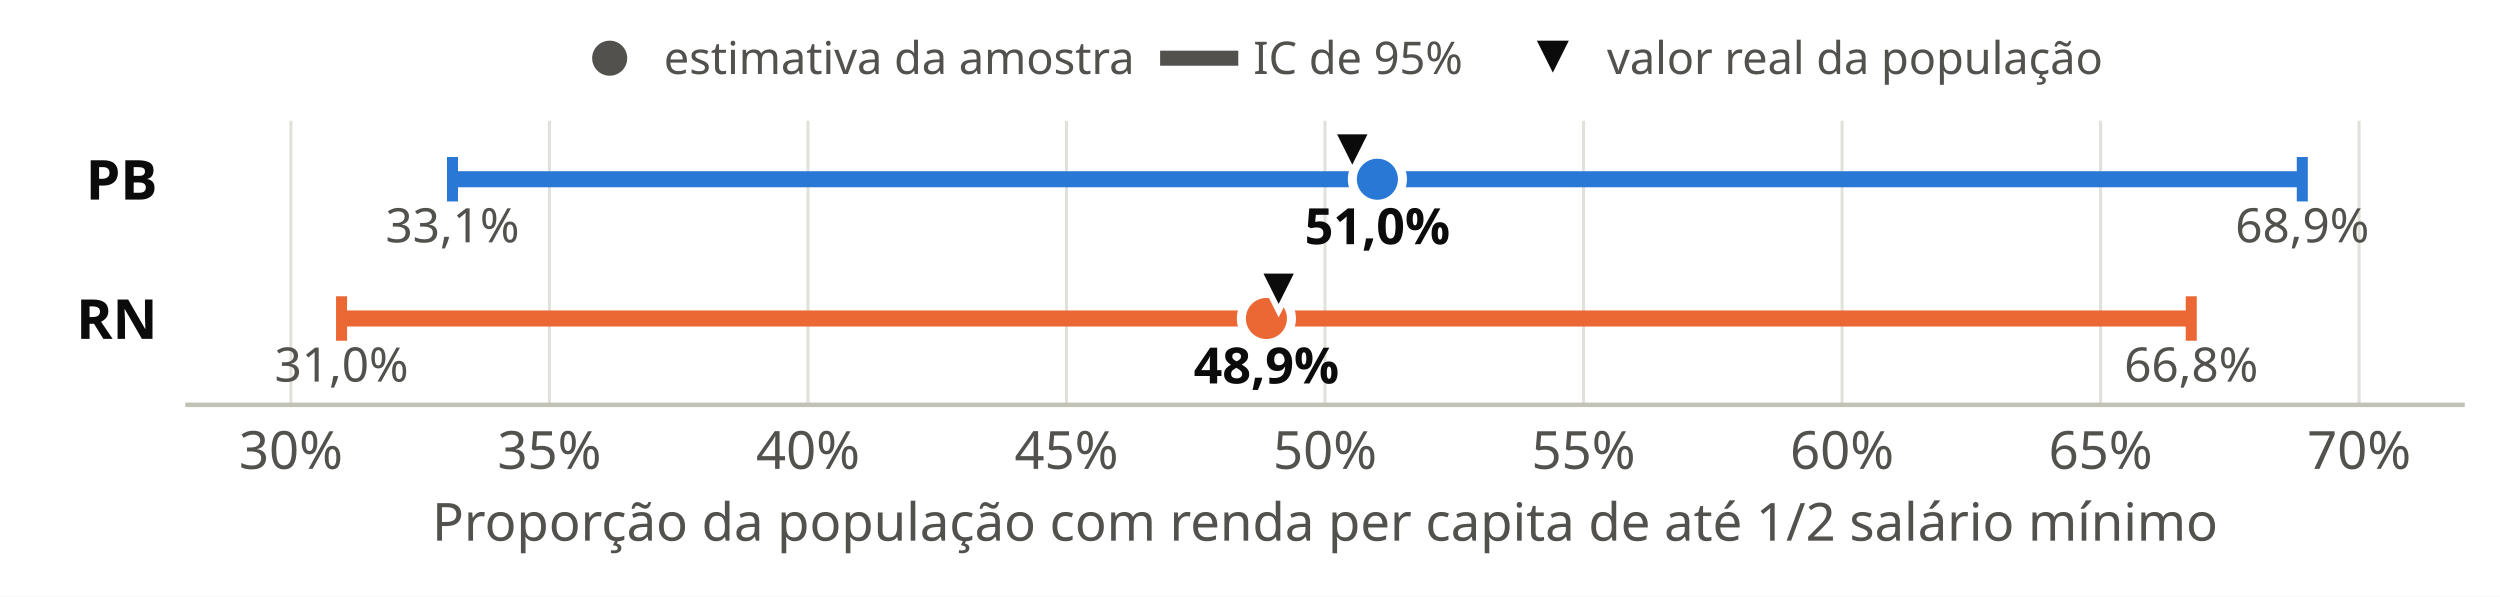
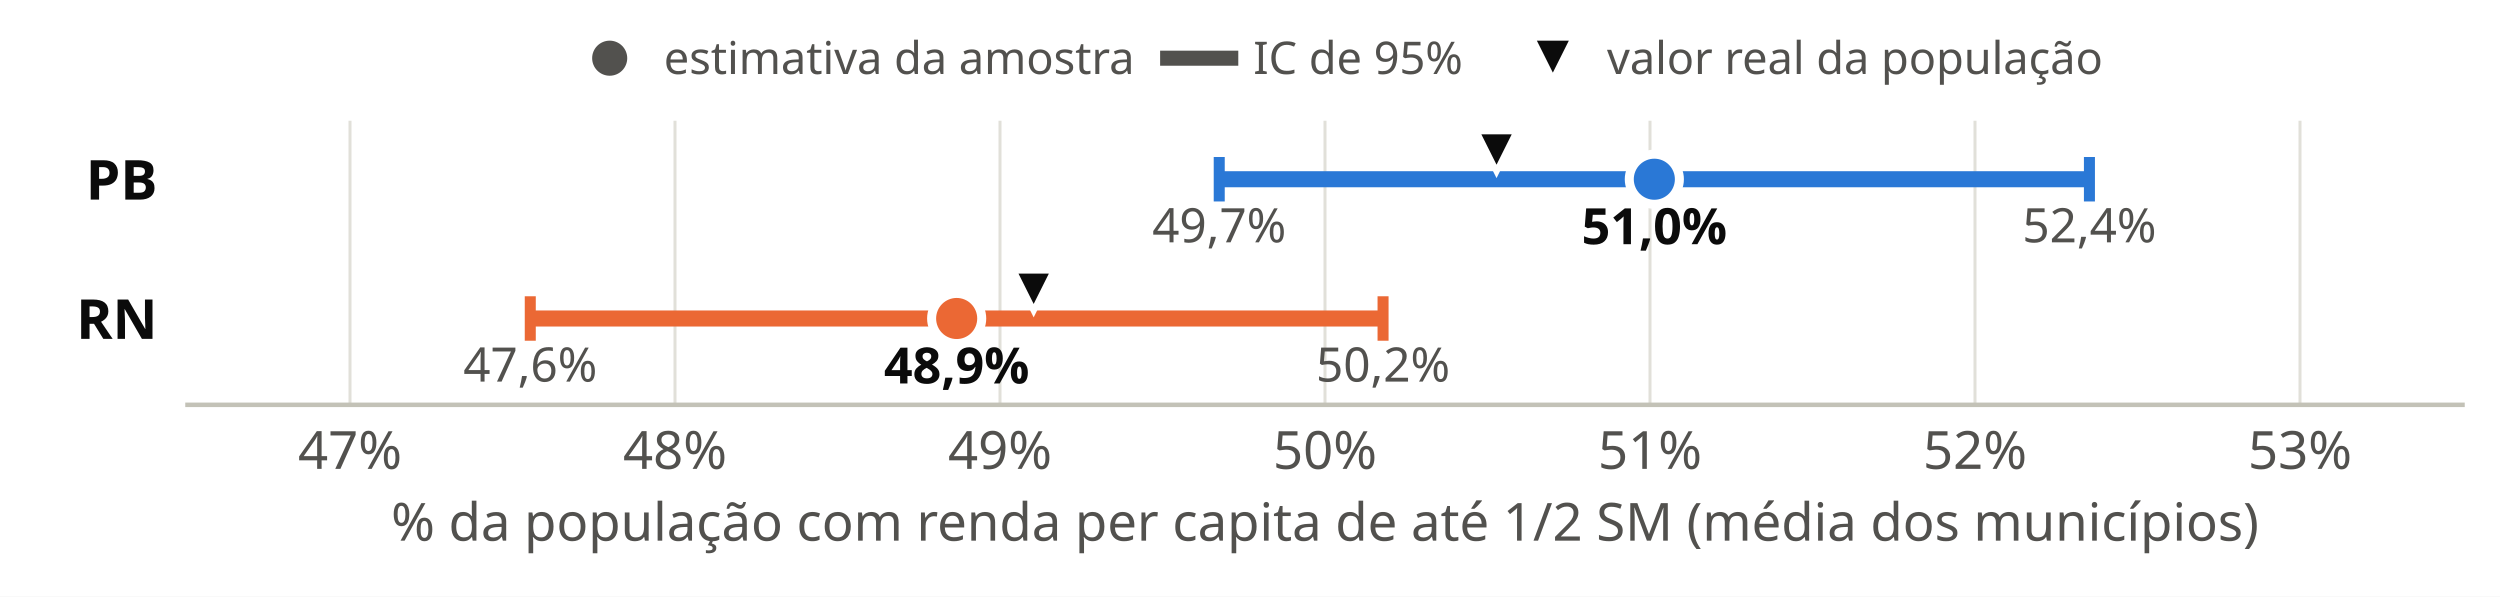
<svg xmlns="http://www.w3.org/2000/svg" xmlns:xlink="http://www.w3.org/1999/xlink" width="498.898pt" height="119.055pt" viewBox="0 0 498.898 119.055" version="1.1">
  <defs>
    <style type="text/css">*{stroke-linejoin: round; stroke-linecap: butt}</style>
  </defs>
  <g id="figure_1">
    <g id="patch_1">
      <path d="M 0 119.055  L 498.898 119.055  L 498.898 0  L 0 0  z " style="fill: #ffffff" />
    </g>
    <g id="axes_1">
      <g id="patch_2">
        <path d="M 37.417 80.787  L 491.414 80.787  L 491.414 24.094  L 37.417 24.094  z " style="fill: #ffffff" />
      </g>
      <g id="matplotlib.axis_1">
        <g id="xtick_1">
          <g id="line2d_1">
-             <path d="M 58.054 80.787  L 58.054 24.094  " clip-path="url(#p2e91f3d3e7)" style="fill: none; stroke: #e1e0d9; stroke-width: 0.6; stroke-linecap: square" />
+             <path d="M 69.846 80.787  L 69.846 24.094  " clip-path="url(#p495c070082)" style="fill: none; stroke: #e1e0d9; stroke-width: 0.6; stroke-linecap: square" />
          </g>
          <g id="line2d_2" />
          <g id="text_1">
-             <text style="font-size: 10.5px; font-family: 'Segoe UI'; text-anchor: middle; fill: #52514e" x="58.054" y="93.561" transform="rotate(-0 58.05354 93.56068)">30%</text>
+             <text style="font-size: 10.5px; font-family: 'Segoe UI'; text-anchor: middle; fill: #52514e" x="69.846" y="93.561" transform="rotate(-0 69.84567 93.56068)">47%</text>
          </g>
        </g>
        <g id="xtick_2">
          <g id="line2d_3">
-             <path d="M 109.644 80.787  L 109.644 24.094  " clip-path="url(#p2e91f3d3e7)" style="fill: none; stroke: #e1e0d9; stroke-width: 0.6; stroke-linecap: square" />
+             <path d="M 134.702 80.787  L 134.702 24.094  " clip-path="url(#p495c070082)" style="fill: none; stroke: #e1e0d9; stroke-width: 0.6; stroke-linecap: square" />
          </g>
          <g id="line2d_4" />
          <g id="text_2">
-             <text style="font-size: 10.5px; font-family: 'Segoe UI'; text-anchor: middle; fill: #52514e" x="109.644" y="93.561" transform="rotate(-0 109.6441 93.56068)">35%</text>
+             <text style="font-size: 10.5px; font-family: 'Segoe UI'; text-anchor: middle; fill: #52514e" x="134.702" y="93.561" transform="rotate(-0 134.7024 93.56068)">48%</text>
          </g>
        </g>
        <g id="xtick_3">
          <g id="line2d_5">
-             <path d="M 161.235 80.787  L 161.235 24.094  " clip-path="url(#p2e91f3d3e7)" style="fill: none; stroke: #e1e0d9; stroke-width: 0.6; stroke-linecap: square" />
+             <path d="M 199.559 80.787  L 199.559 24.094  " clip-path="url(#p495c070082)" style="fill: none; stroke: #e1e0d9; stroke-width: 0.6; stroke-linecap: square" />
          </g>
          <g id="line2d_6" />
          <g id="text_3">
-             <text style="font-size: 10.5px; font-family: 'Segoe UI'; text-anchor: middle; fill: #52514e" x="161.235" y="93.561" transform="rotate(-0 161.2346 93.56068)">40%</text>
+             <text style="font-size: 10.5px; font-family: 'Segoe UI'; text-anchor: middle; fill: #52514e" x="199.559" y="93.561" transform="rotate(-0 199.5591 93.56068)">49%</text>
          </g>
        </g>
        <g id="xtick_4">
          <g id="line2d_7">
-             <path d="M 212.825 80.787  L 212.825 24.094  " clip-path="url(#p2e91f3d3e7)" style="fill: none; stroke: #e1e0d9; stroke-width: 0.6; stroke-linecap: square" />
+             <path d="M 264.416 80.787  L 264.416 24.094  " clip-path="url(#p495c070082)" style="fill: none; stroke: #e1e0d9; stroke-width: 0.6; stroke-linecap: square" />
          </g>
          <g id="line2d_8" />
          <g id="text_4">
-             <text style="font-size: 10.5px; font-family: 'Segoe UI'; text-anchor: middle; fill: #52514e" x="212.825" y="93.561" transform="rotate(-0 212.8252 93.56068)">45%</text>
+             <text style="font-size: 10.5px; font-family: 'Segoe UI'; text-anchor: middle; fill: #52514e" x="264.416" y="93.561" transform="rotate(-0 264.4157 93.56068)">50%</text>
          </g>
        </g>
        <g id="xtick_5">
          <g id="line2d_9">
-             <path d="M 264.416 80.787  L 264.416 24.094  " clip-path="url(#p2e91f3d3e7)" style="fill: none; stroke: #e1e0d9; stroke-width: 0.6; stroke-linecap: square" />
+             <path d="M 329.272 80.787  L 329.272 24.094  " clip-path="url(#p495c070082)" style="fill: none; stroke: #e1e0d9; stroke-width: 0.6; stroke-linecap: square" />
          </g>
          <g id="line2d_10" />
          <g id="text_5">
-             <text style="font-size: 10.5px; font-family: 'Segoe UI'; text-anchor: middle; fill: #52514e" x="264.416" y="93.561" transform="rotate(-0 264.4157 93.56068)">50%</text>
+             <text style="font-size: 10.5px; font-family: 'Segoe UI'; text-anchor: middle; fill: #52514e" x="329.272" y="93.561" transform="rotate(-0 329.2724 93.56068)">51%</text>
          </g>
        </g>
        <g id="xtick_6">
          <g id="line2d_11">
-             <path d="M 316.006 80.787  L 316.006 24.094  " clip-path="url(#p2e91f3d3e7)" style="fill: none; stroke: #e1e0d9; stroke-width: 0.6; stroke-linecap: square" />
+             <path d="M 394.129 80.787  L 394.129 24.094  " clip-path="url(#p495c070082)" style="fill: none; stroke: #e1e0d9; stroke-width: 0.6; stroke-linecap: square" />
          </g>
          <g id="line2d_12" />
          <g id="text_6">
-             <text style="font-size: 10.5px; font-family: 'Segoe UI'; text-anchor: middle; fill: #52514e" x="316.006" y="93.561" transform="rotate(-0 316.0063 93.56068)">55%</text>
+             <text style="font-size: 10.5px; font-family: 'Segoe UI'; text-anchor: middle; fill: #52514e" x="394.129" y="93.561" transform="rotate(-0 394.1291 93.56068)">52%</text>
          </g>
        </g>
        <g id="xtick_7">
          <g id="line2d_13">
-             <path d="M 367.597 80.787  L 367.597 24.094  " clip-path="url(#p2e91f3d3e7)" style="fill: none; stroke: #e1e0d9; stroke-width: 0.6; stroke-linecap: square" />
+             <path d="M 458.986 80.787  L 458.986 24.094  " clip-path="url(#p495c070082)" style="fill: none; stroke: #e1e0d9; stroke-width: 0.6; stroke-linecap: square" />
          </g>
          <g id="line2d_14" />
          <g id="text_7">
-             <text style="font-size: 10.5px; font-family: 'Segoe UI'; text-anchor: middle; fill: #52514e" x="367.597" y="93.561" transform="rotate(-0 367.5969 93.56068)">60%</text>
-           </g>
-         </g>
-         <g id="xtick_8">
-           <g id="line2d_15">
-             <path d="M 419.187 80.787  L 419.187 24.094  " clip-path="url(#p2e91f3d3e7)" style="fill: none; stroke: #e1e0d9; stroke-width: 0.6; stroke-linecap: square" />
-           </g>
-           <g id="line2d_16" />
-           <g id="text_8">
-             <text style="font-size: 10.5px; font-family: 'Segoe UI'; text-anchor: middle; fill: #52514e" x="419.187" y="93.561" transform="rotate(-0 419.1874 93.56068)">65%</text>
-           </g>
-         </g>
-         <g id="xtick_9">
-           <g id="line2d_17">
-             <path d="M 470.778 80.787  L 470.778 24.094  " clip-path="url(#p2e91f3d3e7)" style="fill: none; stroke: #e1e0d9; stroke-width: 0.6; stroke-linecap: square" />
-           </g>
-           <g id="line2d_18" />
-           <g id="text_9">
-             <text style="font-size: 10.5px; font-family: 'Segoe UI'; text-anchor: middle; fill: #52514e" x="470.778" y="93.561" transform="rotate(-0 470.778 93.56068)">70%</text>
-           </g>
-         </g>
-         <g id="text_10">
-           <text style="font-size: 10.5px; font-family: 'Segoe UI'; text-anchor: middle; fill: #52514e" x="264.416" y="107.902" transform="rotate(-0 264.4157 107.9015)">Proporção da população com renda per capita de até 1/2 salário mínimo</text>
+             <text style="font-size: 10.5px; font-family: 'Segoe UI'; text-anchor: middle; fill: #52514e" x="458.986" y="93.561" transform="rotate(-0 458.9858 93.56068)">53%</text>
+           </g>
+         </g>
+         <g id="text_8">
+           <text style="font-size: 10.5px; font-family: 'Segoe UI'; text-anchor: middle; fill: #52514e" x="264.416" y="107.902" transform="rotate(-0 264.4157 107.9015)">% da população com renda per capita de até 1/2 SM (média dos municípios)</text>
        </g>
      </g>
      <g id="matplotlib.axis_2">
        <g id="ytick_1">
-           <g id="line2d_19" />
-           <g id="text_11">
+           <g id="line2d_15" />
+           <g id="text_9">
            <text style="font-weight: 700; font-size: 11px; font-family: 'Segoe UI'; text-anchor: end; fill: #0b0b0b" x="31.417" y="39.838" transform="rotate(-0 31.41732 39.83828)">PB</text>
          </g>
        </g>
        <g id="ytick_2">
-           <g id="line2d_20" />
-           <g id="text_12">
+           <g id="line2d_16" />
+           <g id="text_10">
            <text style="font-weight: 700; font-size: 11px; font-family: 'Segoe UI'; text-anchor: end; fill: #0b0b0b" x="31.417" y="67.629" transform="rotate(-0 31.41732 67.62892)">RN</text>
          </g>
        </g>
      </g>
      <g id="patch_3">
        <path d="M 37.417 80.787  L 491.414 80.787  " style="fill: none; stroke: #c3c2b7; stroke-width: 0.9; stroke-linejoin: miter; stroke-linecap: square" />
      </g>
+       <g id="line2d_17">
+         <path d="M 243.309 35.767  L 416.965 35.767  " clip-path="url(#p495c070082)" style="fill: none; stroke: #2a78d6; stroke-width: 3.2" />
+       </g>
+       <g id="line2d_18">
+         <path d="M 243.309 39.101  L 243.309 32.432  " clip-path="url(#p495c070082)" style="fill: none; stroke: #2a78d6; stroke-width: 2.2; stroke-linecap: square" />
+       </g>
+       <g id="text_11">
+         <text style="font-size: 9.5px; font-family: 'Segoe UI'; text-anchor: middle; fill: #52514e" x="243.309" y="48.358" transform="rotate(-0 243.3091 48.35766)">49,7%</text>
+       </g>
+       <g id="line2d_19">
+         <path d="M 416.965 39.101  L 416.965 32.432  " clip-path="url(#p495c070082)" style="fill: none; stroke: #2a78d6; stroke-width: 2.2; stroke-linecap: square" />
+       </g>
+       <g id="text_12">
+         <text style="font-size: 9.5px; font-family: 'Segoe UI'; text-anchor: middle; fill: #52514e" x="416.965" y="48.358" transform="rotate(-0 416.9653 48.35766)">52,4%</text>
+       </g>
+       <g id="text_13">
+         <text style="font-weight: 700; font-size: 10px; font-family: 'Segoe UI'; text-anchor: middle; fill: #0b0b0b" x="330.137" y="48.728" transform="rotate(-0 330.1372 48.72781)">51,0%</text>
+       </g>
+       <g id="line2d_20">
+         <path d="M 105.821 63.557  L 276.002 63.557  " clip-path="url(#p495c070082)" style="fill: none; stroke: #eb6834; stroke-width: 3.2" />
+       </g>
      <g id="line2d_21">
-         <path d="M 90.298 35.767  L 459.445 35.767  " clip-path="url(#p2e91f3d3e7)" style="fill: none; stroke: #2a78d6; stroke-width: 3.2" />
+         <path d="M 105.821 66.892  L 105.821 60.222  " clip-path="url(#p495c070082)" style="fill: none; stroke: #eb6834; stroke-width: 2.2; stroke-linecap: square" />
+       </g>
+       <g id="text_14">
+         <text style="font-size: 9.5px; font-family: 'Segoe UI'; text-anchor: middle; fill: #52514e" x="105.821" y="76.148" transform="rotate(-0 105.8207 76.1483)">47,6%</text>
      </g>
      <g id="line2d_22">
-         <path d="M 90.298 39.101  L 90.298 32.432  " clip-path="url(#p2e91f3d3e7)" style="fill: none; stroke: #2a78d6; stroke-width: 2.2; stroke-linecap: square" />
-       </g>
-       <g id="text_13">
-         <text style="font-size: 9.5px; font-family: 'Segoe UI'; text-anchor: middle; fill: #52514e" x="90.298" y="48.358" transform="rotate(-0 90.29833 48.35766)">33,1%</text>
+         <path d="M 276.002 66.892  L 276.002 60.222  " clip-path="url(#p495c070082)" style="fill: none; stroke: #eb6834; stroke-width: 2.2; stroke-linecap: square" />
+       </g>
+       <g id="text_15">
+         <text style="font-size: 9.5px; font-family: 'Segoe UI'; text-anchor: middle; fill: #52514e" x="276.002" y="76.148" transform="rotate(-0 276.0023 76.1483)">50,2%</text>
+       </g>
+       <g id="text_16">
+         <text style="font-weight: 700; font-size: 10px; font-family: 'Segoe UI'; text-anchor: middle; fill: #0b0b0b" x="190.911" y="76.518" transform="rotate(-0 190.9115 76.51846)">48,9%</text>
      </g>
      <g id="line2d_23">
-         <path d="M 459.445 39.101  L 459.445 32.432  " clip-path="url(#p2e91f3d3e7)" style="fill: none; stroke: #2a78d6; stroke-width: 2.2; stroke-linecap: square" />
-       </g>
-       <g id="text_14">
-         <text style="font-size: 9.5px; font-family: 'Segoe UI'; text-anchor: middle; fill: #52514e" x="459.445" y="48.358" transform="rotate(-0 459.4445 48.35766)">68,9%</text>
-       </g>
-       <g id="text_15">
-         <text style="font-weight: 700; font-size: 10px; font-family: 'Segoe UI'; text-anchor: middle; fill: #0b0b0b" x="274.871" y="48.728" transform="rotate(-0 274.8714 48.72781)">51,0%</text>
+         <path d="M 330.137 35.767  " clip-path="url(#p495c070082)" style="fill: none; stroke: #2a78d6; stroke-width: 1.5; stroke-linecap: square" />
+         <defs>
+           <path id="mfaa4c0ae38" d="M 0 5  C 1.326 5 2.598 4.473 3.536 3.536  C 4.473 2.598 5 1.326 5 0  C 5 -1.326 4.473 -2.598 3.536 -3.536  C 2.598 -4.473 1.326 -5 0 -5  C -1.326 -5 -2.598 -4.473 -3.536 -3.536  C -4.473 -2.598 -5 -1.326 -5 0  C -5 1.326 -4.473 2.598 -3.536 3.536  C -2.598 4.473 -1.326 5 0 5  z " style="stroke: #ffffff; stroke-width: 1.8" />
+         </defs>
+         <g clip-path="url(#p495c070082)">
+           <use xlink:href="#mfaa4c0ae38" x="330.137" y="35.767" style="fill: #2a78d6; stroke: #ffffff; stroke-width: 1.8" />
+         </g>
      </g>
      <g id="line2d_24">
-         <path d="M 68.158 63.557  L 437.285 63.557  " clip-path="url(#p2e91f3d3e7)" style="fill: none; stroke: #eb6834; stroke-width: 3.2" />
+         <path d="M 190.911 63.557  " clip-path="url(#p495c070082)" style="fill: none; stroke: #eb6834; stroke-width: 1.5; stroke-linecap: square" />
+         <defs>
+           <path id="m1b5ebf3dae" d="M 0 5  C 1.326 5 2.598 4.473 3.536 3.536  C 4.473 2.598 5 1.326 5 0  C 5 -1.326 4.473 -2.598 3.536 -3.536  C 2.598 -4.473 1.326 -5 0 -5  C -1.326 -5 -2.598 -4.473 -3.536 -3.536  C -4.473 -2.598 -5 -1.326 -5 0  C -5 1.326 -4.473 2.598 -3.536 3.536  C -2.598 4.473 -1.326 5 0 5  z " style="stroke: #ffffff; stroke-width: 1.8" />
+         </defs>
+         <g clip-path="url(#p495c070082)">
+           <use xlink:href="#m1b5ebf3dae" x="190.911" y="63.557" style="fill: #eb6834; stroke: #ffffff; stroke-width: 1.8" />
+         </g>
      </g>
      <g id="line2d_25">
-         <path d="M 68.158 66.892  L 68.158 60.222  " clip-path="url(#p2e91f3d3e7)" style="fill: none; stroke: #eb6834; stroke-width: 2.2; stroke-linecap: square" />
-       </g>
-       <g id="text_16">
-         <text style="font-size: 9.5px; font-family: 'Segoe UI'; text-anchor: middle; fill: #52514e" x="68.158" y="76.148" transform="rotate(-0 68.1583 76.1483)">31,0%</text>
+         <path d="M 298.647 30.208  " clip-path="url(#p495c070082)" style="fill: none; stroke: #0b0b0b; stroke-width: 1.5; stroke-linecap: square" />
+         <defs>
+           <path id="ma39f0a760b" d="M -0 4  L 4 -4  L -4 -4  z " style="stroke: #ffffff; stroke-width: 1.2; stroke-linejoin: miter" />
+         </defs>
+         <g clip-path="url(#p495c070082)">
+           <use xlink:href="#ma39f0a760b" x="298.647" y="30.208" style="fill: #0b0b0b; stroke: #ffffff; stroke-width: 1.2; stroke-linejoin: miter" />
+         </g>
      </g>
      <g id="line2d_26">
-         <path d="M 437.285 66.892  L 437.285 60.222  " clip-path="url(#p2e91f3d3e7)" style="fill: none; stroke: #eb6834; stroke-width: 2.2; stroke-linecap: square" />
-       </g>
-       <g id="text_17">
-         <text style="font-size: 9.5px; font-family: 'Segoe UI'; text-anchor: middle; fill: #52514e" x="437.285" y="76.148" transform="rotate(-0 437.2855 76.1483)">66,8%</text>
-       </g>
-       <g id="text_18">
-         <text style="font-weight: 700; font-size: 10px; font-family: 'Segoe UI'; text-anchor: middle; fill: #0b0b0b" x="252.722" y="76.518" transform="rotate(-0 252.7219 76.51846)">48,9%</text>
-       </g>
-       <g id="line2d_27">
-         <path d="M 274.871 35.767  " clip-path="url(#p2e91f3d3e7)" style="fill: none; stroke: #2a78d6; stroke-width: 1.5; stroke-linecap: square" />
-         <defs>
-           <path id="mca29f68942" d="M 0 5  C 1.326 5 2.598 4.473 3.536 3.536  C 4.473 2.598 5 1.326 5 0  C 5 -1.326 4.473 -2.598 3.536 -3.536  C 2.598 -4.473 1.326 -5 0 -5  C -1.326 -5 -2.598 -4.473 -3.536 -3.536  C -4.473 -2.598 -5 -1.326 -5 0  C -5 1.326 -4.473 2.598 -3.536 3.536  C -2.598 4.473 -1.326 5 0 5  z " style="stroke: #ffffff; stroke-width: 1.8" />
-         </defs>
-         <g clip-path="url(#p2e91f3d3e7)">
-           <use xlink:href="#mca29f68942" x="274.871" y="35.767" style="fill: #2a78d6; stroke: #ffffff; stroke-width: 1.8" />
-         </g>
-       </g>
-       <g id="line2d_28">
-         <path d="M 252.722 63.557  " clip-path="url(#p2e91f3d3e7)" style="fill: none; stroke: #eb6834; stroke-width: 1.5; stroke-linecap: square" />
-         <defs>
-           <path id="m58f12d327b" d="M 0 5  C 1.326 5 2.598 4.473 3.536 3.536  C 4.473 2.598 5 1.326 5 0  C 5 -1.326 4.473 -2.598 3.536 -3.536  C 2.598 -4.473 1.326 -5 0 -5  C -1.326 -5 -2.598 -4.473 -3.536 -3.536  C -4.473 -2.598 -5 -1.326 -5 0  C -5 1.326 -4.473 2.598 -3.536 3.536  C -2.598 4.473 -1.326 5 0 5  z " style="stroke: #ffffff; stroke-width: 1.8" />
-         </defs>
-         <g clip-path="url(#p2e91f3d3e7)">
-           <use xlink:href="#m58f12d327b" x="252.722" y="63.557" style="fill: #eb6834; stroke: #ffffff; stroke-width: 1.8" />
-         </g>
-       </g>
-       <g id="line2d_29">
-         <path d="M 269.862 30.208  " clip-path="url(#p2e91f3d3e7)" style="fill: none; stroke: #0b0b0b; stroke-width: 1.5; stroke-linecap: square" />
-         <defs>
-           <path id="m81cf3a970c" d="M -0 4  L 4 -4  L -4 -4  z " style="stroke: #ffffff; stroke-width: 1.2; stroke-linejoin: miter" />
-         </defs>
-         <g clip-path="url(#p2e91f3d3e7)">
-           <use xlink:href="#m81cf3a970c" x="269.862" y="30.208" style="fill: #0b0b0b; stroke: #ffffff; stroke-width: 1.2; stroke-linejoin: miter" />
-         </g>
-       </g>
-       <g id="line2d_30">
-         <path d="M 255.167 57.999  " clip-path="url(#p2e91f3d3e7)" style="fill: none; stroke: #0b0b0b; stroke-width: 1.5; stroke-linecap: square" />
-         <g clip-path="url(#p2e91f3d3e7)">
-           <use xlink:href="#m81cf3a970c" x="255.167" y="57.999" style="fill: #0b0b0b; stroke: #ffffff; stroke-width: 1.2; stroke-linejoin: miter" />
+         <path d="M 206.278 57.999  " clip-path="url(#p495c070082)" style="fill: none; stroke: #0b0b0b; stroke-width: 1.5; stroke-linecap: square" />
+         <g clip-path="url(#p495c070082)">
+           <use xlink:href="#ma39f0a760b" x="206.278" y="57.999" style="fill: #0b0b0b; stroke: #ffffff; stroke-width: 1.2; stroke-linejoin: miter" />
        </g>
      </g>
    </g>
    <g id="legend_1">
-       <g id="line2d_31">
-         <defs>
-           <path id="m61b90020a9" d="M 0 4  C 1.061 4 2.078 3.579 2.828 2.828  C 3.579 2.078 4 1.061 4 0  C 4 -1.061 3.579 -2.078 2.828 -2.828  C 2.078 -3.579 1.061 -4 0 -4  C -1.061 -4 -2.078 -3.579 -2.828 -2.828  C -3.579 -2.078 -4 -1.061 -4 0  C -4 1.061 -3.579 2.078 -2.828 2.828  C -2.078 3.579 -1.061 4 0 4  z " style="stroke: #ffffff" />
+       <g id="line2d_27">
+         <defs>
+           <path id="m58e6b6b6fe" d="M 0 4  C 1.061 4 2.078 3.579 2.828 2.828  C 3.579 2.078 4 1.061 4 0  C 4 -1.061 3.579 -2.078 2.828 -2.828  C 2.078 -3.579 1.061 -4 0 -4  C -1.061 -4 -2.078 -3.579 -2.828 -2.828  C -3.579 -2.078 -4 -1.061 -4 0  C -4 1.061 -3.579 2.078 -2.828 2.828  C -2.078 3.579 -1.061 4 0 4  z " style="stroke: #ffffff" />
        </defs>
        <g>
-           <use xlink:href="#m61b90020a9" x="121.669" y="11.613" style="fill: #52514e; stroke: #ffffff" />
+           <use xlink:href="#m58e6b6b6fe" x="121.669" y="11.613" style="fill: #52514e; stroke: #ffffff" />
+         </g>
+       </g>
+       <g id="text_17">
+         <text style="font-size: 9px; font-family: 'Segoe UI'; text-anchor: start; fill: #52514e" x="132.469" y="14.763" transform="rotate(-0 132.4694 14.76281)">estimativa da amostra</text>
+       </g>
+       <g id="line2d_28">
+         <path d="M 233.011 11.613  L 239.311 11.613  L 245.611 11.613  " style="fill: none; stroke: #52514e; stroke-width: 3; stroke-linecap: square" />
+       </g>
+       <g id="text_18">
+         <text style="font-size: 9px; font-family: 'Segoe UI'; text-anchor: start; fill: #52514e" x="250.111" y="14.763" transform="rotate(-0 250.1107 14.76281)">IC de 95%</text>
+       </g>
+       <g id="line2d_29">
+         <defs>
+           <path id="m1b456558b0" d="M -0 4  L 4 -4  L -4 -4  z " style="stroke: #ffffff; stroke-linejoin: miter" />
+         </defs>
+         <g>
+           <use xlink:href="#m1b456558b0" x="309.885" y="11.613" style="fill: #0b0b0b; stroke: #ffffff; stroke-linejoin: miter" />
        </g>
      </g>
      <g id="text_19">
-         <text style="font-size: 9px; font-family: 'Segoe UI'; text-anchor: start; fill: #52514e" x="132.469" y="14.763" transform="rotate(-0 132.4694 14.76281)">estimativa da amostra</text>
-       </g>
-       <g id="line2d_32">
-         <path d="M 233.011 11.613  L 239.311 11.613  L 245.611 11.613  " style="fill: none; stroke: #52514e; stroke-width: 3; stroke-linecap: square" />
-       </g>
-       <g id="text_20">
-         <text style="font-size: 9px; font-family: 'Segoe UI'; text-anchor: start; fill: #52514e" x="250.111" y="14.763" transform="rotate(-0 250.1107 14.76281)">IC de 95%</text>
-       </g>
-       <g id="line2d_33">
-         <defs>
-           <path id="m4f675f55fb" d="M -0 4  L 4 -4  L -4 -4  z " style="stroke: #ffffff; stroke-linejoin: miter" />
-         </defs>
-         <g>
-           <use xlink:href="#m4f675f55fb" x="309.885" y="11.613" style="fill: #0b0b0b; stroke: #ffffff; stroke-linejoin: miter" />
-         </g>
-       </g>
-       <g id="text_21">
        <text style="font-size: 9px; font-family: 'Segoe UI'; text-anchor: start; fill: #52514e" x="320.685" y="14.763" transform="rotate(-0 320.6847 14.76281)">valor real da população</text>
      </g>
    </g>
  </g>
  <defs>
-     <clipPath id="p2e91f3d3e7">
+     <clipPath id="p495c070082">
      <rect x="37.417" y="24.094" width="453.997" height="56.693" />
    </clipPath>
  </defs>
</svg>
